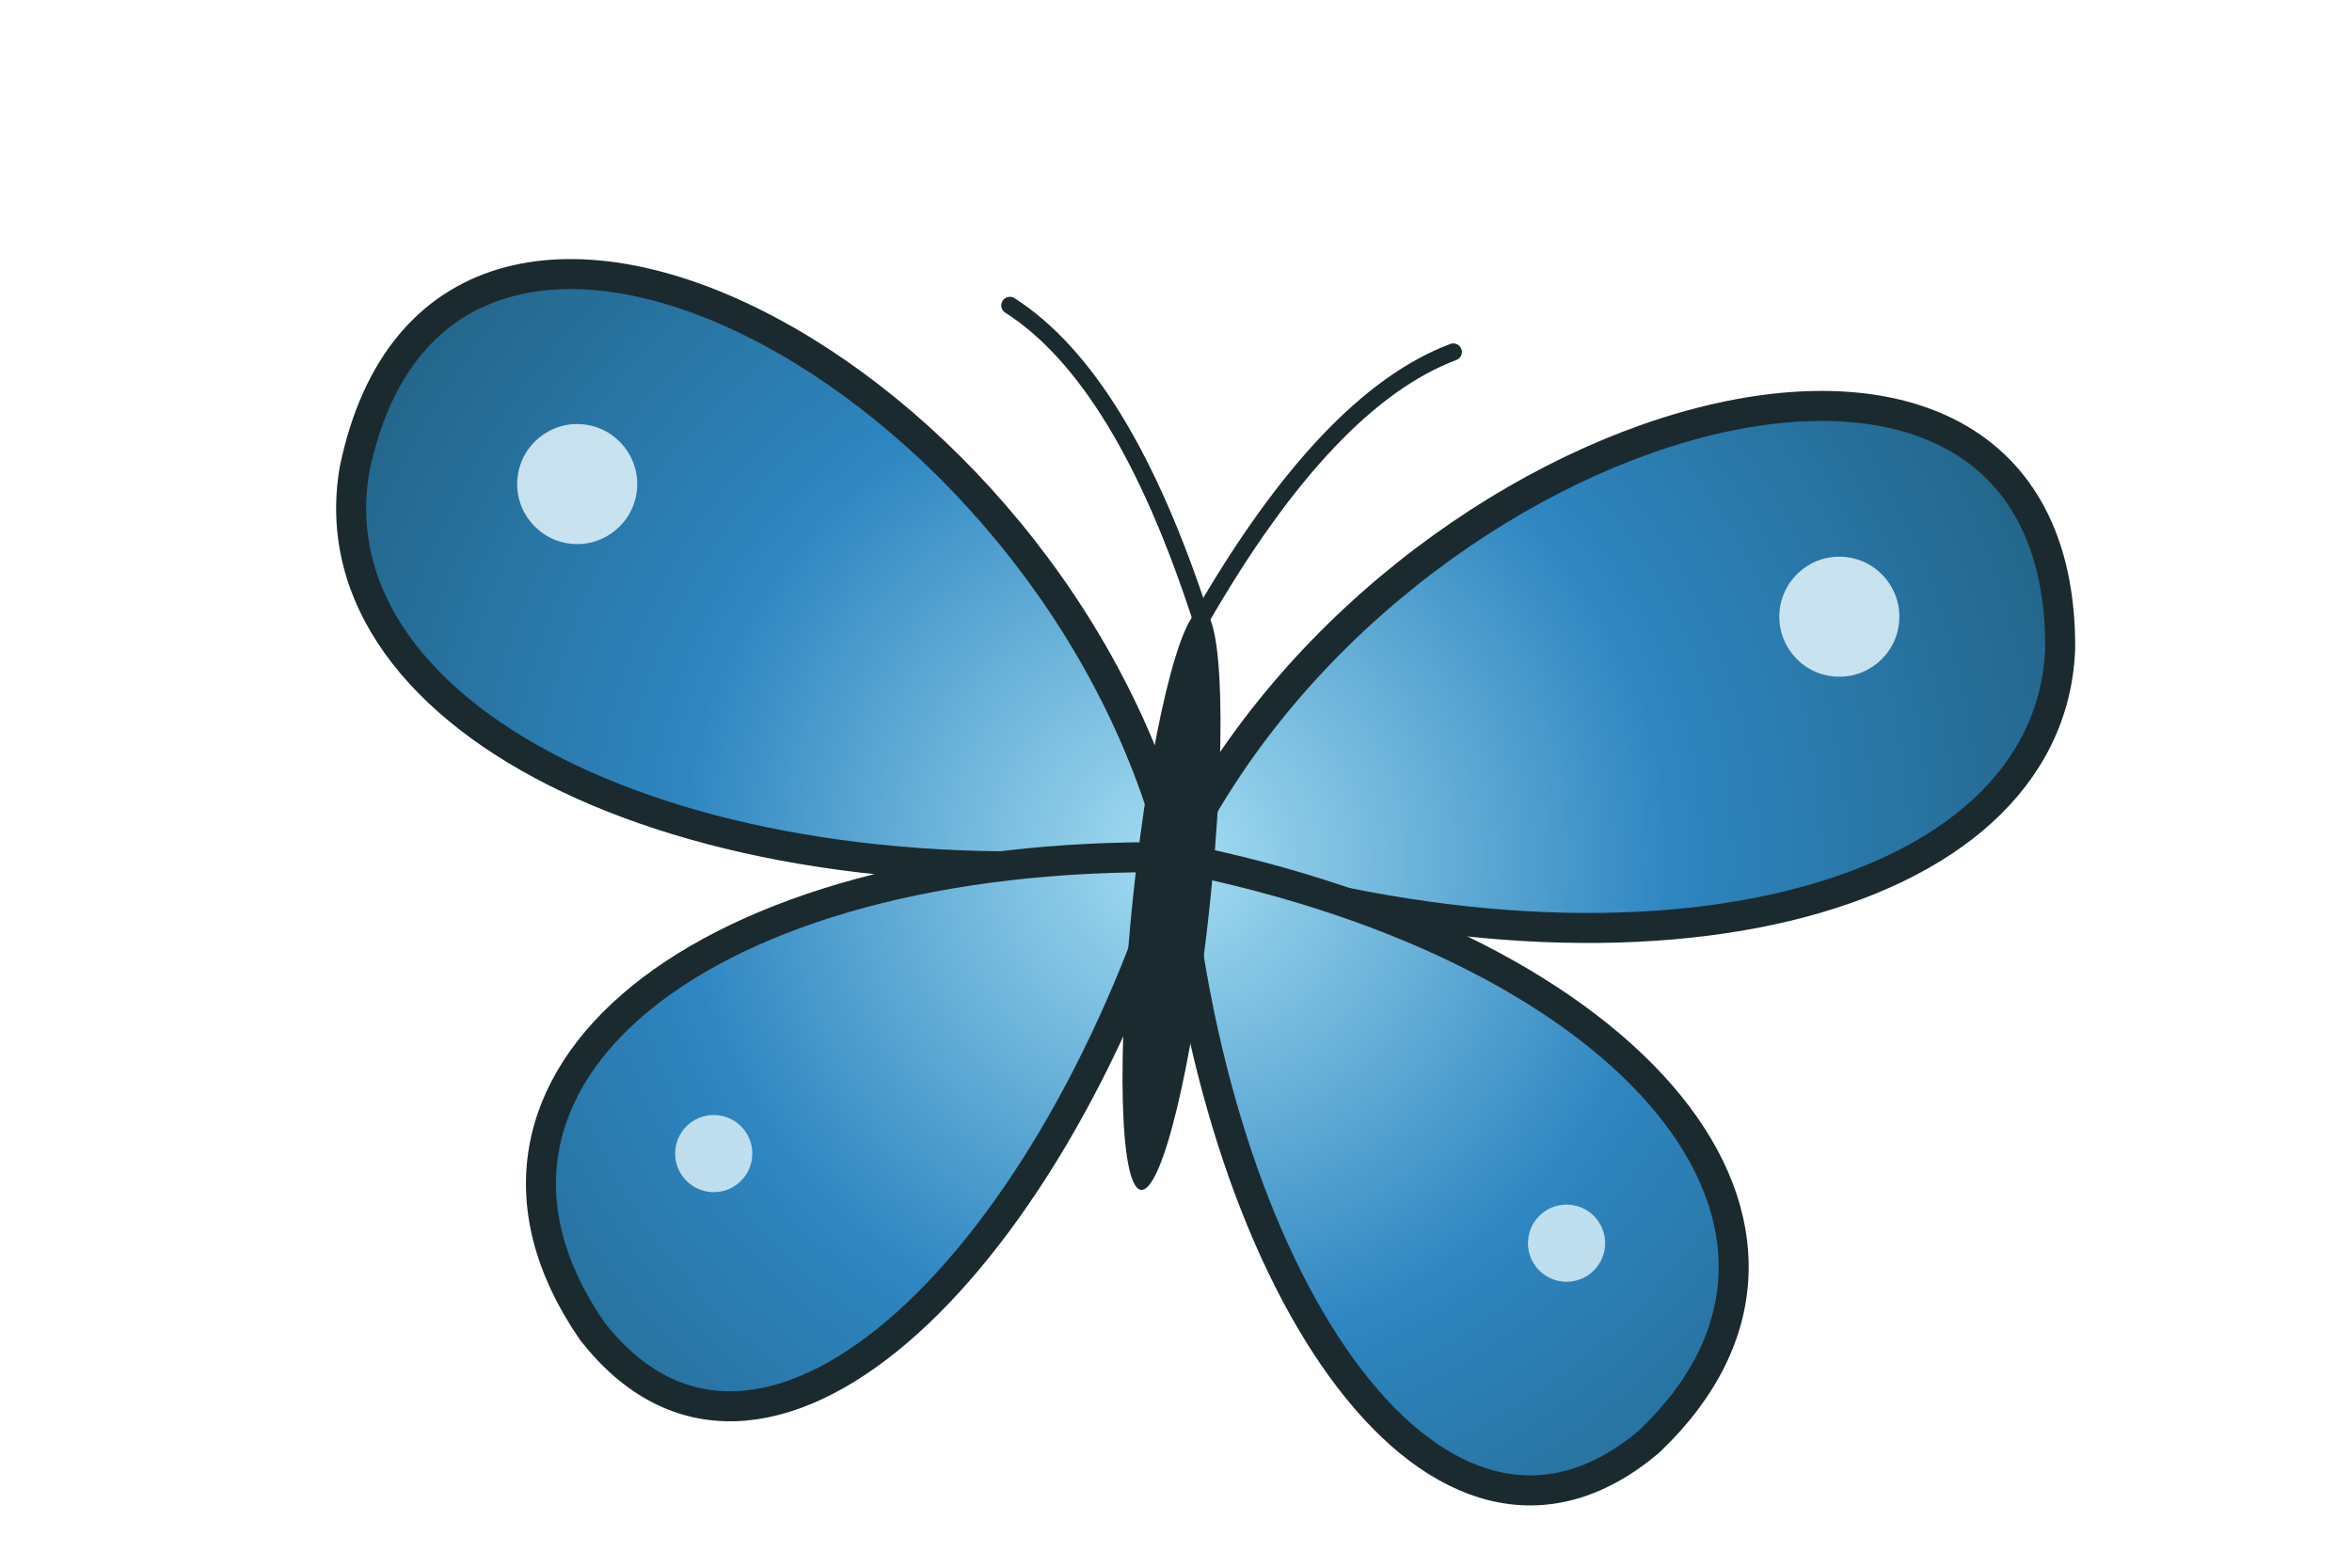
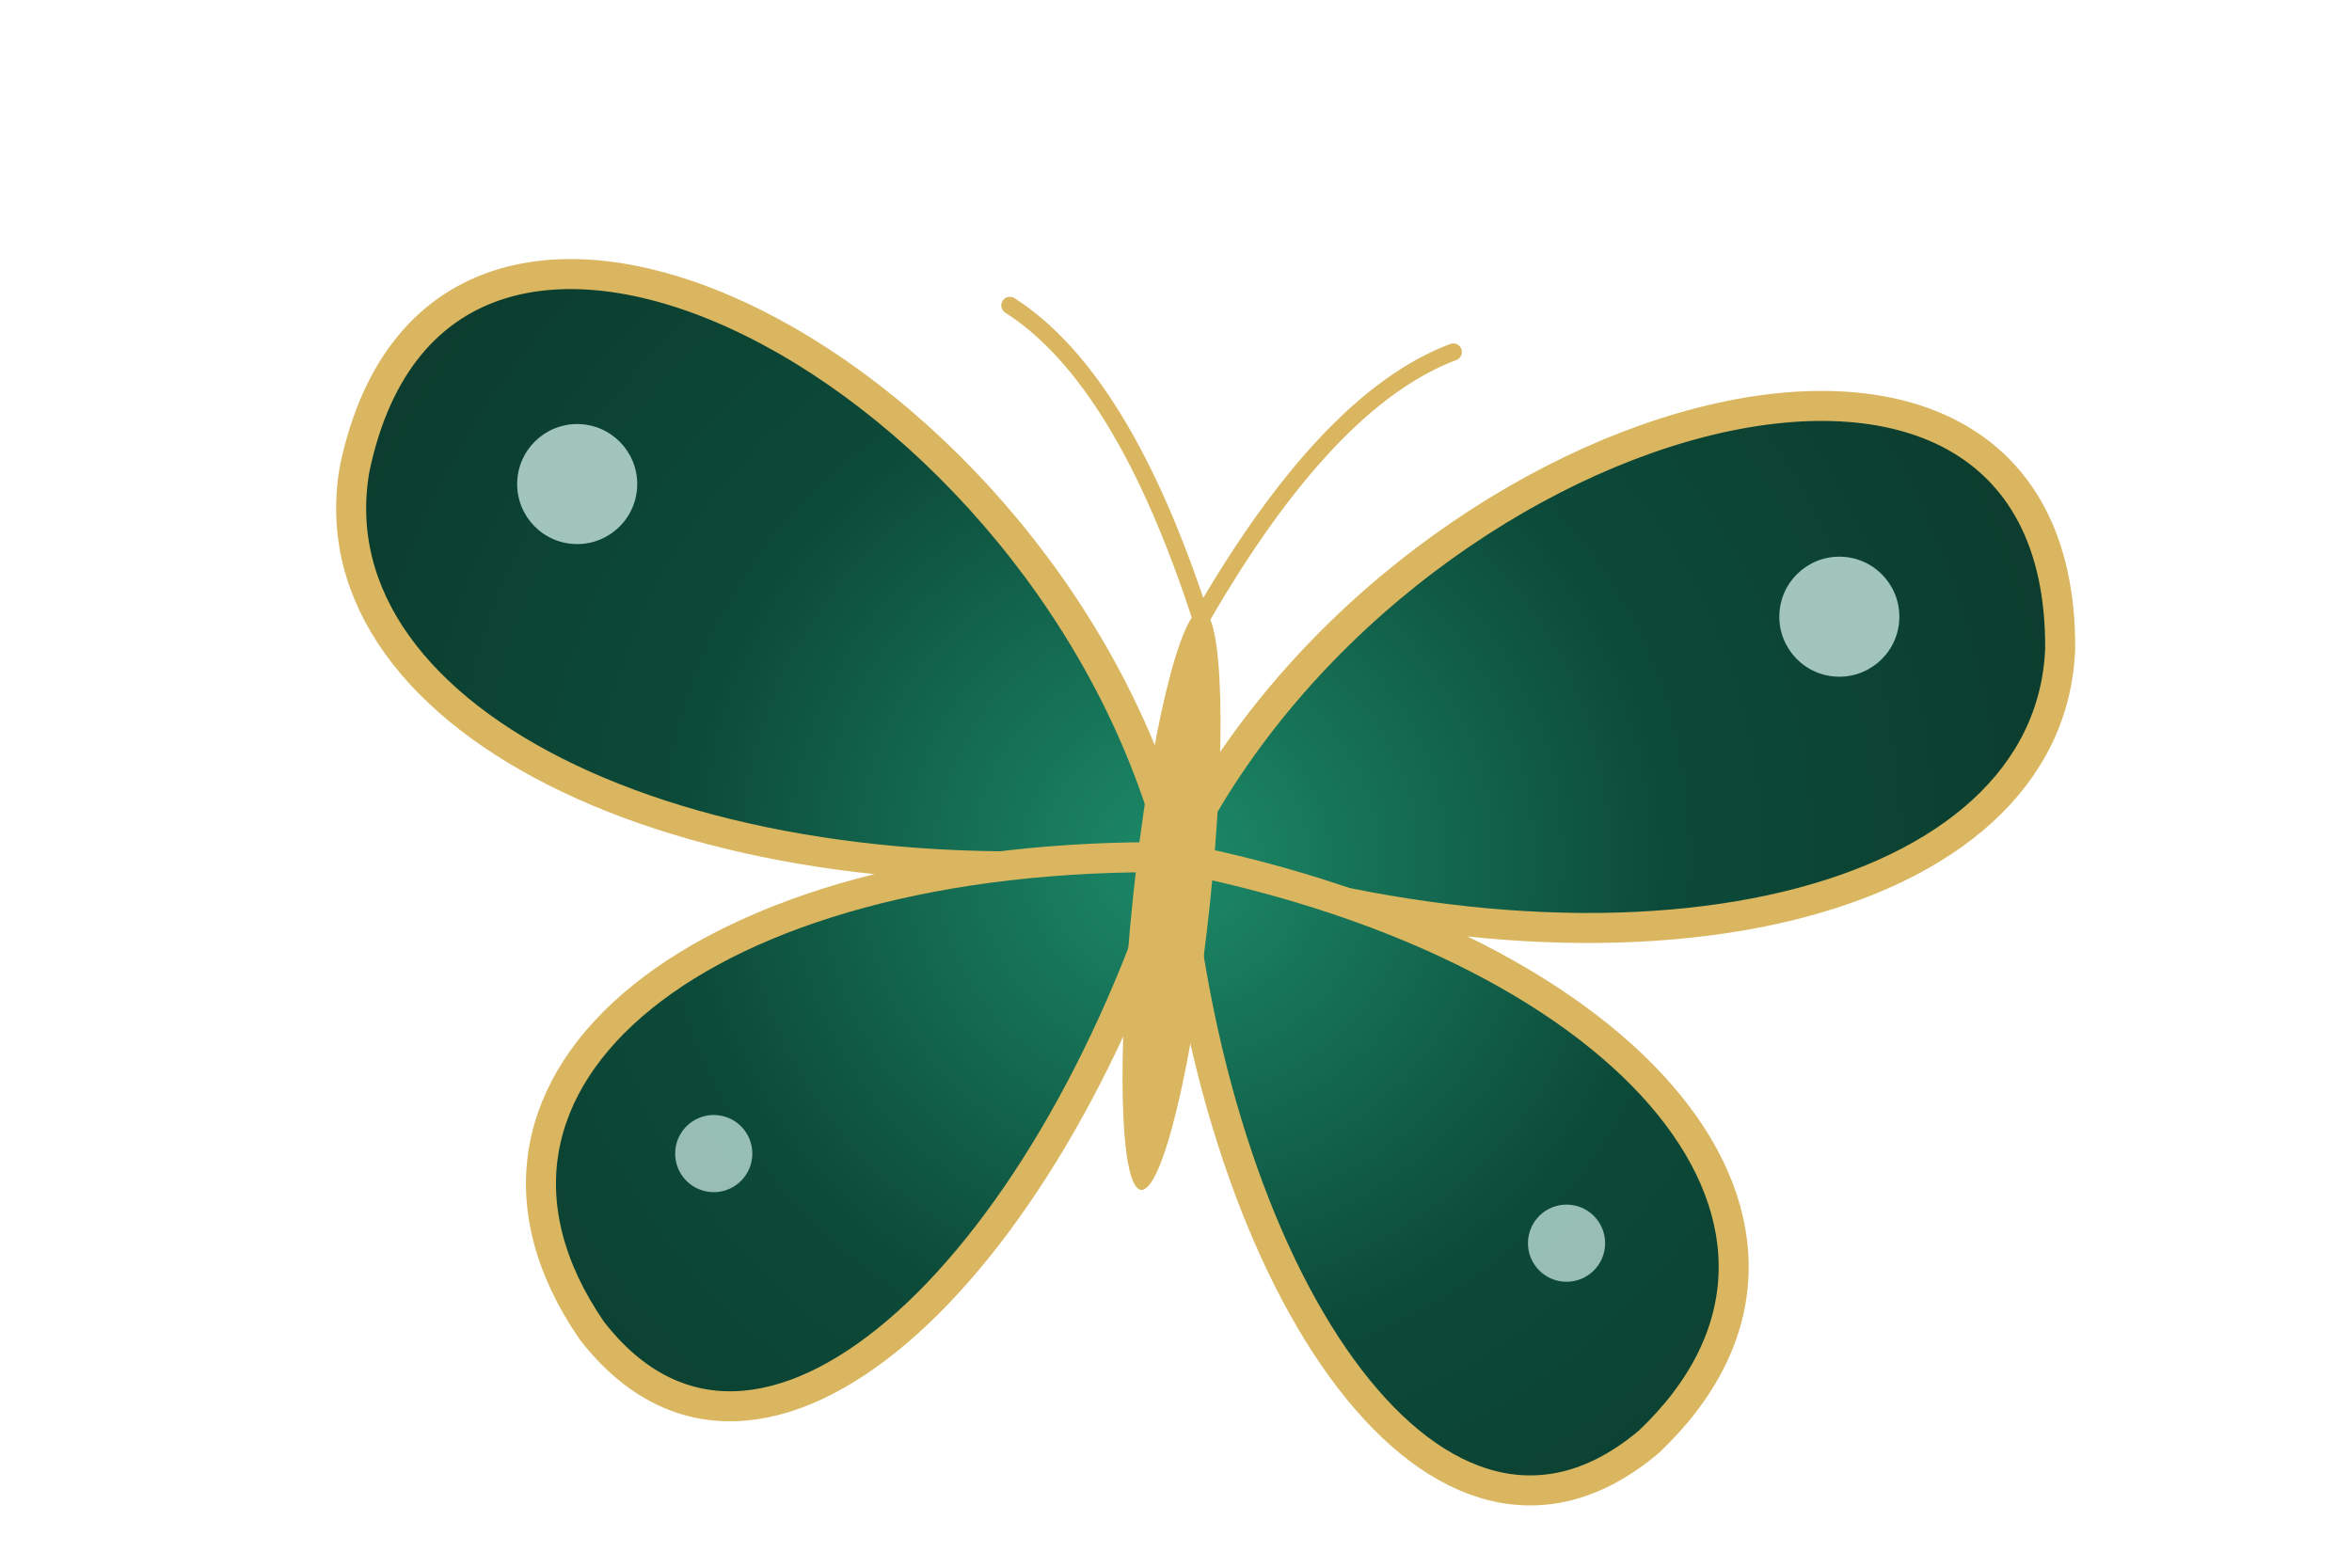
<svg xmlns="http://www.w3.org/2000/svg" viewBox="0 0 1536 1024">
  <defs>
    <radialGradient id="p1" gradientUnits="userSpaceOnUse" cx="0" cy="0" r="588">
-       <stop offset="0" stop-color="#A5DDF2" />
-       <stop offset="0.55" stop-color="#2E86C1" />
-       <stop offset="1" stop-color="#24678D" />
+       <stop offset="0" stop-color="#1C8A68" />
+       <stop offset="0.55" stop-color="#0C4A39" />
+       <stop offset="1" stop-color="#0C3D2E" />
    </radialGradient>
  </defs>
  <g transform="translate(768 560) rotate(6)">
    <g transform="scale(1 1)">
-       <path d="M0,0 C112,-308 532,-476 560,-196 C571.2,-28 308,67.2 0,0Z" fill="url(#p1)" stroke="#1B2A2F" stroke-width="19.6" stroke-linejoin="round" />
-       <path d="M0,0 C308,28 476,196 347.2,347.2 C224,476 56,280 0,0Z" fill="url(#p1)" stroke="#1B2A2F" stroke-width="19.6" stroke-linejoin="round" />
-       <circle cx="414.4" cy="-201.6" r="39.2" fill="#E4F5FB" opacity=".85" />
-       <circle cx="280" cy="224" r="25.2" fill="#E4F5FB" opacity=".8" />
+       <path d="M0,0 C112,-308 532,-476 560,-196 C571.2,-28 308,67.2 0,0Z" fill="url(#p1)" stroke="#D9B65F" stroke-width="19.6" stroke-linejoin="round" />
+       <path d="M0,0 C308,28 476,196 347.2,347.2 C224,476 56,280 0,0Z" fill="url(#p1)" stroke="#D9B65F" stroke-width="19.6" stroke-linejoin="round" />
+       <circle cx="414.4" cy="-201.6" r="39.2" fill="#BBDCD2" opacity=".85" />
+       <circle cx="280" cy="224" r="25.2" fill="#BBDCD2" opacity=".8" />
    </g>
    <g transform="scale(-1 1)">
-       <path d="M0,0 C112,-308 532,-476 560,-196 C571.2,-28 308,67.2 0,0Z" fill="url(#p1)" stroke="#1B2A2F" stroke-width="19.6" stroke-linejoin="round" />
-       <path d="M0,0 C308,28 476,196 347.2,347.2 C224,476 56,280 0,0Z" fill="url(#p1)" stroke="#1B2A2F" stroke-width="19.6" stroke-linejoin="round" />
-       <circle cx="414.4" cy="-201.6" r="39.2" fill="#E4F5FB" opacity=".85" />
-       <circle cx="280" cy="224" r="25.2" fill="#E4F5FB" opacity=".8" />
+       <path d="M0,0 C112,-308 532,-476 560,-196 C571.2,-28 308,67.2 0,0Z" fill="url(#p1)" stroke="#D9B65F" stroke-width="19.6" stroke-linejoin="round" />
+       <path d="M0,0 C308,28 476,196 347.2,347.2 C224,476 56,280 0,0Z" fill="url(#p1)" stroke="#D9B65F" stroke-width="19.6" stroke-linejoin="round" />
+       <circle cx="414.4" cy="-201.6" r="39.2" fill="#BBDCD2" opacity=".85" />
+       <circle cx="280" cy="224" r="25.2" fill="#BBDCD2" opacity=".8" />
    </g>
-     <ellipse cx="0" cy="28" rx="25.2" ry="190.4" fill="#1B2A2F" />
-     <path d="M0,-156.8 Q-67.2,-308 -145.6,-347.2 M0,-156.8 Q67.2,-308 145.6,-347.2" fill="none" stroke="#1B2A2F" stroke-width="11.2" stroke-linecap="round" />
+     <ellipse cx="0" cy="28" rx="25.2" ry="190.4" fill="#D9B65F" />
+     <path d="M0,-156.8 Q-67.2,-308 -145.6,-347.2 M0,-156.8 Q67.2,-308 145.6,-347.2" fill="none" stroke="#D9B65F" stroke-width="11.2" stroke-linecap="round" />
  </g>
</svg>
